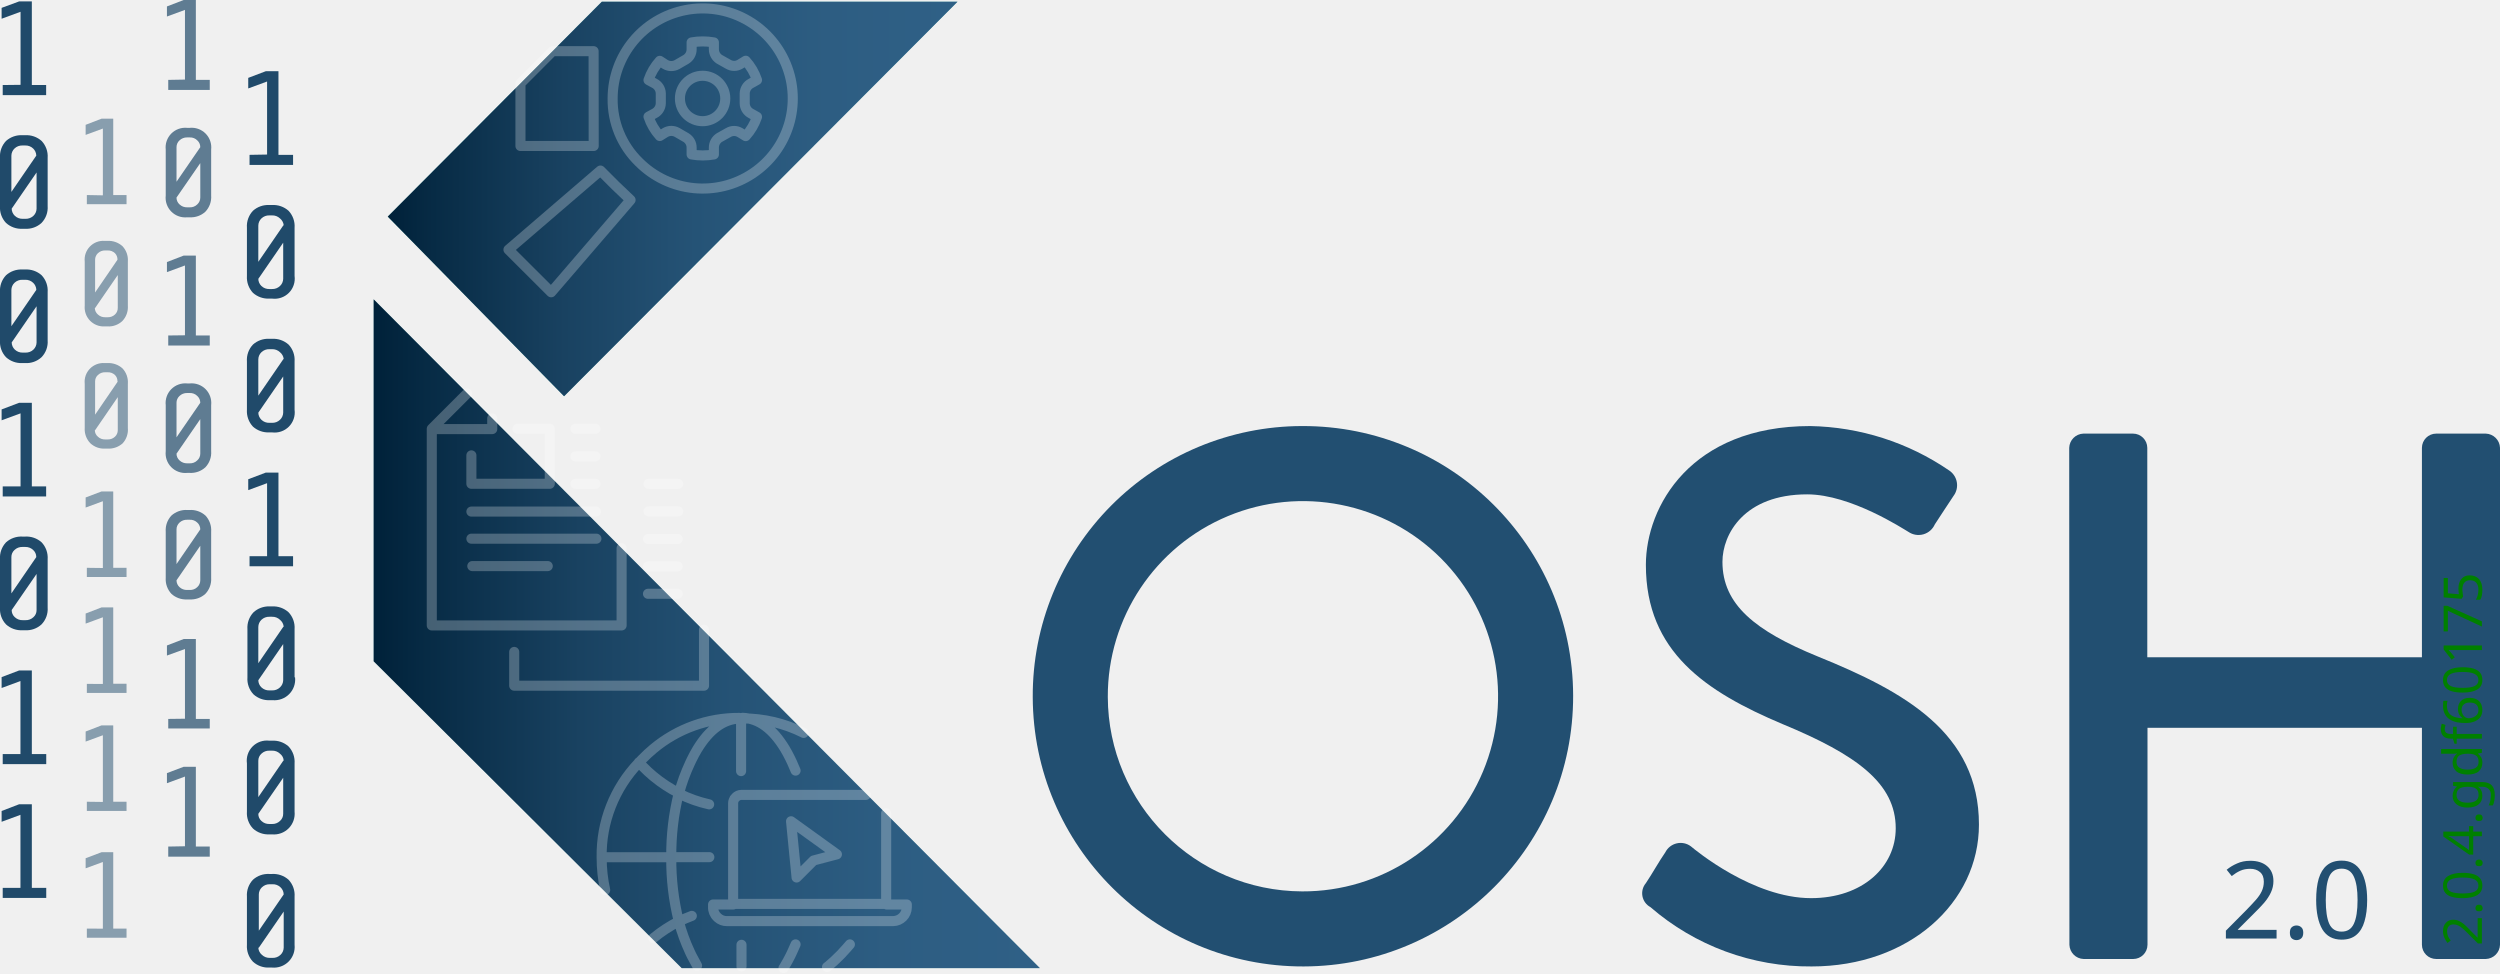
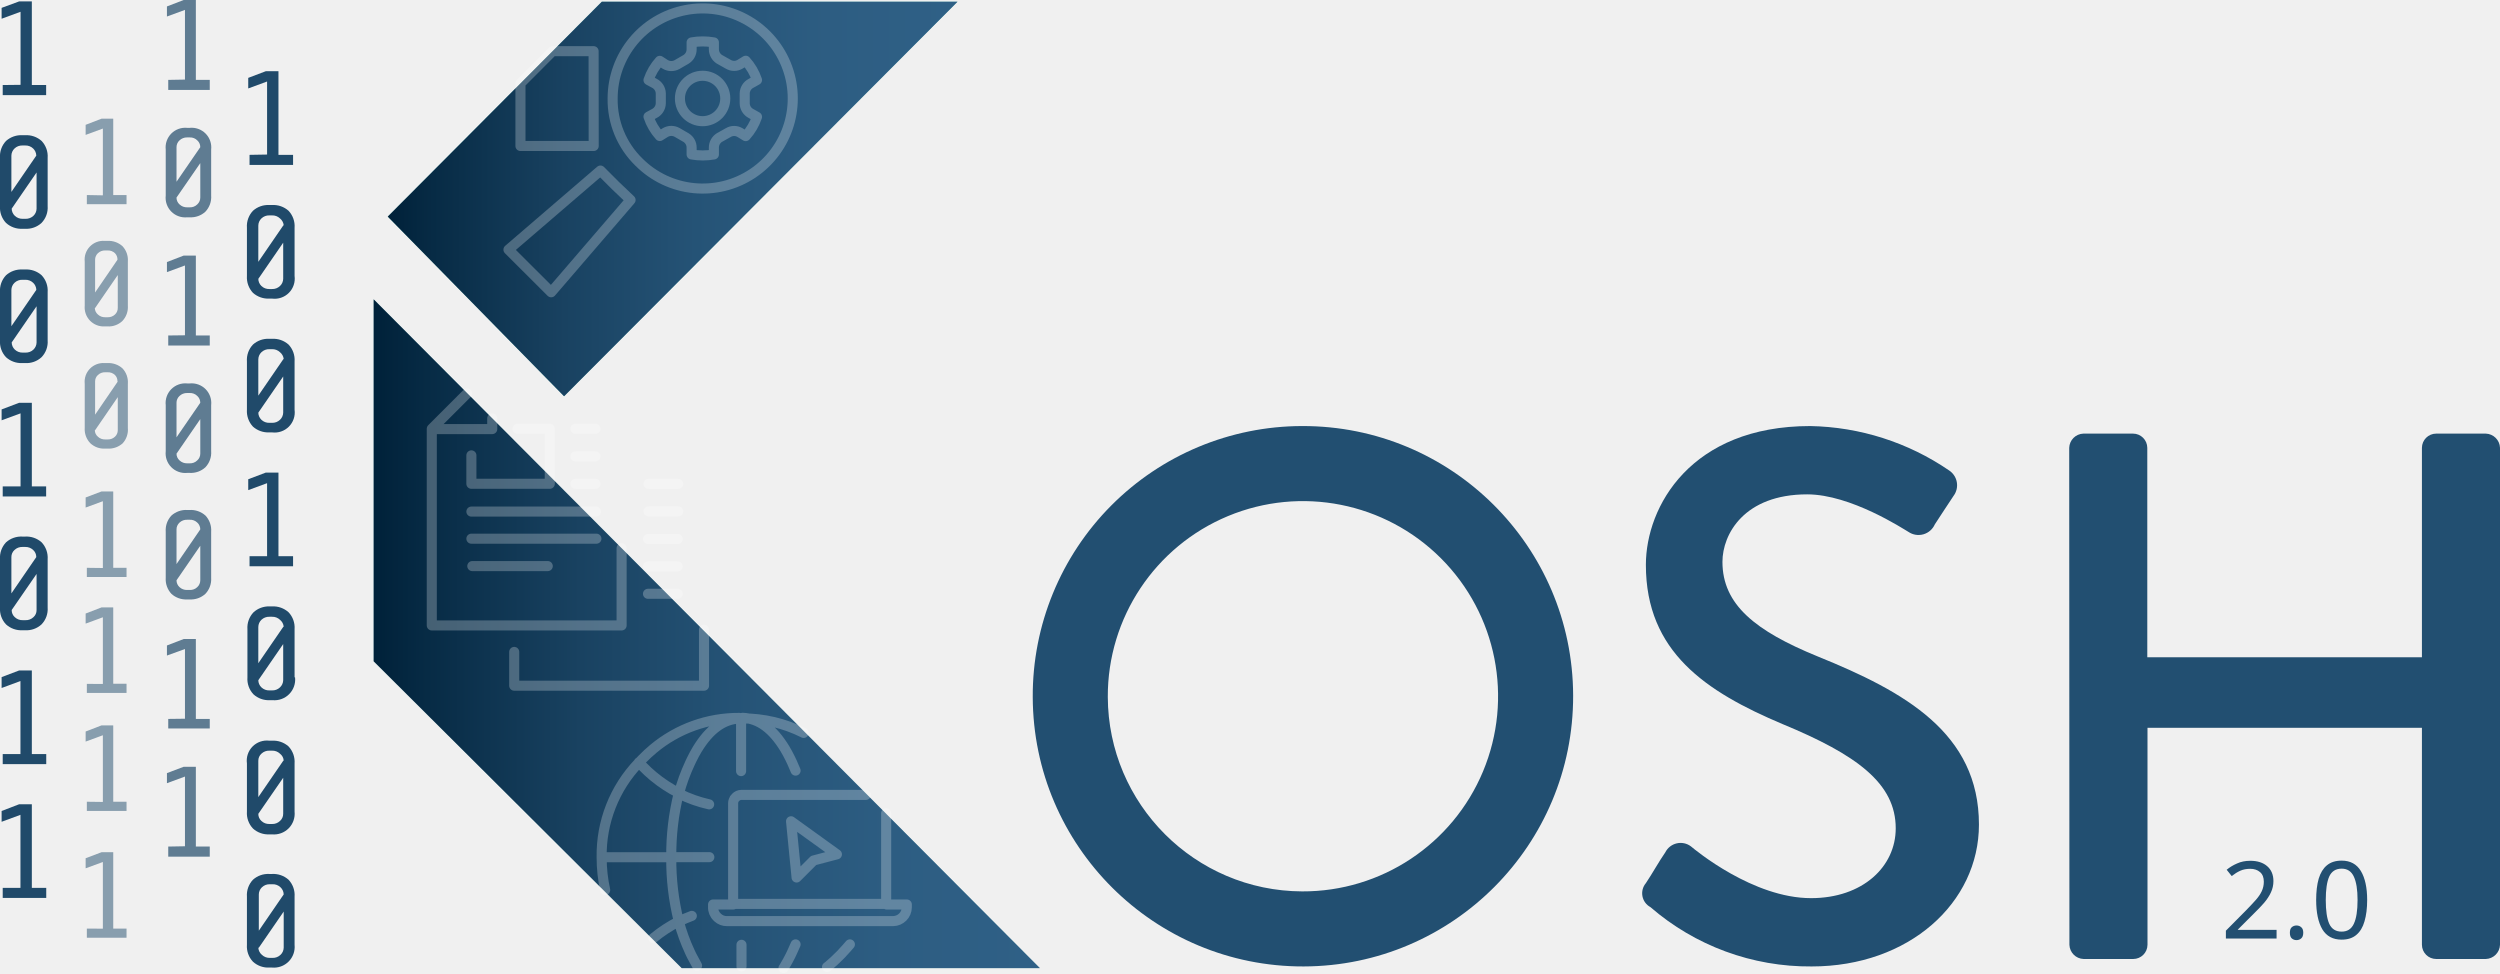
<svg xmlns="http://www.w3.org/2000/svg" xmlns:xlink="http://www.w3.org/1999/xlink" viewBox="0 0 248.15 96.65" version="1.1" id="svg4211">
  <defs id="defs4110">
    <style id="style4094">.cls-1{isolation:isolate;}.cls-2,.cls-3,.cls-4,.cls-5{fill:#224f71;}.cls-3,.cls-4,.cls-5,.cls-6{mix-blend-mode:multiply;}.cls-4{opacity:0.7;}.cls-5{opacity:0.5;}.cls-6{fill:#afdedc;}.cls-7{fill:url(#linear-gradient);}.cls-8{fill:url(#linear-gradient-2);}.cls-9{opacity:0.25;}.cls-10,.cls-11{fill:none;stroke:#fff;stroke-linecap:round;stroke-linejoin:round;}.cls-10{fill-rule:evenodd;}</style>
    <linearGradient id="linear-gradient" x1="38.49" y1="19.75" x2="95.04" y2="19.75" gradientUnits="userSpaceOnUse">
      <stop offset="0" stop-color="#002139" id="stop4096" />
      <stop offset="0.08" stop-color="#072b45" id="stop4098" />
      <stop offset="0.31" stop-color="#194261" id="stop4100" />
      <stop offset="0.54" stop-color="#255376" id="stop4102" />
      <stop offset="0.77" stop-color="#2d5d82" id="stop4104" />
      <stop offset="0.99" stop-color="#2f6086" id="stop4106" />
    </linearGradient>
    <linearGradient id="linear-gradient-2" x1="37.09" y1="62.9" x2="103.22" y2="62.9" xlink:href="#linear-gradient" />
    <linearGradient xlink:href="#linear-gradient" id="linearGradient4217" gradientUnits="userSpaceOnUse" x1="38.49" y1="19.75" x2="95.04" y2="19.75" />
  </defs>
  <path class="cls-2" d="m 129.25,42.29 a 26.82,26.82 0 1 1 -26.74,26.89 26.77,26.77 0 0 1 26.74,-26.89 z m 0,46.19 a 19.37,19.37 0 1 0 -19.29,-19.3 19.37,19.37 0 0 0 19.29,19.3 z" id="path4112" style="isolation:isolate;fill:#224f71" />
  <path class="cls-2" d="m 163.37,87.66 c 0.67,-1 1.26,-2.09 1.93,-3.06 a 1.7,1.7 0 0 1 2.54,-0.59 c 0.44,0.37 6.18,5.14 11.92,5.14 5.14,0 8.41,-3.13 8.41,-6.93 0,-4.47 -3.87,-7.3 -11.24,-10.35 -7.6,-3.21 -13.56,-7.16 -13.56,-15.8 0,-5.81 4.47,-13.78 16.31,-13.78 a 25.21,25.21 0 0 1 13.78,4.4 1.76,1.76 0 0 1 0.45,2.53 c -0.6,0.89 -1.27,1.94 -1.86,2.83 a 1.77,1.77 0 0 1 -2.61,0.75 c -0.52,-0.3 -5.74,-3.73 -10.06,-3.73 -6.25,0 -8.41,3.95 -8.41,6.7 0,4.25 3.27,6.86 9.46,9.39 8.64,3.5 16,7.6 16,16.69 0,7.75 -6.93,14.08 -16.61,14.08 a 24.14,24.14 0 0 1 -16,-5.89 1.56,1.56 0 0 1 -0.45,-2.38 z" id="path4114" style="isolation:isolate;fill:#224f71" />
  <path class="cls-2" d="m 205.39,44.45 a 1.46,1.46 0 0 1 1.41,-1.41 h 4.92 a 1.42,1.42 0 0 1 1.42,1.41 V 65.24 H 240.4 V 44.45 a 1.42,1.42 0 0 1 1.42,-1.41 h 4.91 a 1.46,1.46 0 0 1 1.42,1.41 v 49.33 a 1.46,1.46 0 0 1 -1.42,1.41 h -4.91 A 1.42,1.42 0 0 1 240.4,93.78 V 72.24 h -27.24 v 21.54 a 1.42,1.42 0 0 1 -1.42,1.41 h -4.92 a 1.46,1.46 0 0 1 -1.41,-1.41 z" id="path4116" style="isolation:isolate;fill:#224f71" />
  <path class="cls-3" d="m 0.27,8.44 v 1 h 4.31 v -1 H 3.16 V 0.14 H 1.9 L 0.16,0.78 V 1.86 L 2.04,1.17 v 7.25 z" id="path4124" style="isolation:isolate;mix-blend-mode:multiply;fill:#224f71" />
  <path class="cls-3" d="M 4.73,20.45 V 15.67 A 2.21,2.21 0 0 0 4.13,13.99 2.26,2.26 0 0 0 2.5,13.42 H 2.23 A 2.26,2.26 0 0 0 0.6,13.99 2.21,2.21 0 0 0 0,15.67 v 4.78 a 2.21,2.21 0 0 0 0.6,1.68 2.26,2.26 0 0 0 1.63,0.58 H 2.5 a 2.22,2.22 0 0 0 1.62,-0.58 2.18,2.18 0 0 0 0.61,-1.68 z m -1.13,-5 -2.47,3.6 v -3.6 a 1,1 0 0 1 0.31,-0.71 1.09,1.09 0 0 1 0.79,-0.3 H 2.5 a 1.09,1.09 0 0 1 0.79,0.3 1,1 0 0 1 0.31,0.68 z m -2.44,5.26 2.47,-3.59 v 3.59 a 1,1 0 0 1 -0.31,0.71 1.09,1.09 0 0 1 -0.79,0.3 H 2.26 A 1.09,1.09 0 0 1 1.47,21.42 1,1 0 0 1 1.16,20.71 Z" id="path4126" style="isolation:isolate;mix-blend-mode:multiply;fill:#224f71" />
  <path class="cls-3" d="M 4.73,33.78 V 29 A 2.21,2.21 0 0 0 4.13,27.32 2.26,2.26 0 0 0 2.5,26.75 H 2.23 A 2.26,2.26 0 0 0 0.6,27.32 2.21,2.21 0 0 0 0,29 v 4.78 a 2.21,2.21 0 0 0 0.6,1.68 2.26,2.26 0 0 0 1.63,0.58 H 2.5 a 2.22,2.22 0 0 0 1.62,-0.58 2.18,2.18 0 0 0 0.61,-1.68 z m -1.13,-5 -2.47,3.6 v -3.6 a 1,1 0 0 1 0.31,-0.71 1.09,1.09 0 0 1 0.79,-0.3 H 2.5 a 1.09,1.09 0 0 1 0.79,0.3 1,1 0 0 1 0.31,0.63 z M 1.16,33.99 3.63,30.4 v 3.59 A 1,1 0 0 1 3.32,34.7 1.09,1.09 0 0 1 2.53,35 H 2.26 A 1.09,1.09 0 0 1 1.47,34.7 1,1 0 0 1 1.16,33.99 Z" id="path4128" style="isolation:isolate;mix-blend-mode:multiply;fill:#224f71" />
  <path class="cls-3" d="m 0.27,48.28 v 1 h 4.31 v -1 H 3.16 v -8.3 H 1.9 l -1.74,0.66 v 1.08 l 1.88,-0.69 v 7.25 z" id="path4130" style="isolation:isolate;mix-blend-mode:multiply;fill:#224f71" />
  <path class="cls-3" d="M 4.73,60.3 V 55.52 A 2.23,2.23 0 0 0 4.13,53.83 2.26,2.26 0 0 0 2.5,53.26 H 2.23 A 2.26,2.26 0 0 0 0.6,53.83 2.23,2.23 0 0 0 0,55.52 v 4.78 a 2.21,2.21 0 0 0 0.6,1.68 2.26,2.26 0 0 0 1.63,0.58 H 2.5 A 2.22,2.22 0 0 0 4.12,61.98 2.18,2.18 0 0 0 4.73,60.3 Z m -1.13,-5 -2.47,3.6 v -3.6 a 0.93,0.93 0 0 1 0.31,-0.71 1.09,1.09 0 0 1 0.79,-0.3 H 2.5 a 1.09,1.09 0 0 1 0.79,0.3 0.93,0.93 0 0 1 0.31,0.68 z m -2.44,5.25 2.47,-3.58 v 3.58 a 0.92,0.92 0 0 1 -0.31,0.71 1.09,1.09 0 0 1 -0.79,0.3 H 2.26 A 1.09,1.09 0 0 1 1.47,61.26 0.92,0.92 0 0 1 1.16,60.55 Z" id="path4132" style="isolation:isolate;mix-blend-mode:multiply;fill:#224f71" />
  <path class="cls-3" d="m 0.27,74.85 v 1 h 4.32 v -1 H 3.16 v -8.3 H 1.9 l -1.74,0.66 v 1.08 L 2.03,67.6 v 7.25 z" id="path4134" style="isolation:isolate;mix-blend-mode:multiply;fill:#224f71" />
  <path class="cls-3" d="m 0.27,88.13 v 1 h 4.32 v -1 H 3.16 v -8.3 H 1.9 L 0.16,80.5 v 1.07 l 1.87,-0.69 v 7.25 z" id="path4136" style="isolation:isolate;mix-blend-mode:multiply;fill:#224f71" />
  <path class="cls-3" d="m 24.77,15.37 v 1 h 4.32 v -1 h -1.45 v -8.3 h -1.26 l -1.74,0.66 v 1.05 l 1.87,-0.69 v 7.25 z" id="path4138" style="isolation:isolate;mix-blend-mode:multiply;fill:#224f71" />
  <path class="cls-3" d="M 29.24,27.39 V 22.61 A 2.22,2.22 0 0 0 28.64,20.92 2.27,2.27 0 0 0 27,20.35 h -0.26 a 2.25,2.25 0 0 0 -1.63,0.57 2.22,2.22 0 0 0 -0.6,1.69 v 4.78 a 2.24,2.24 0 0 0 0.6,1.68 2.28,2.28 0 0 0 1.63,0.57 H 27 a 2,2 0 0 0 2.24,-2.25 z m -1.13,-5 -2.47,3.6 v -3.6 a 1,1 0 0 1 0.31,-0.71 1.09,1.09 0 0 1 0.79,-0.3 H 27 a 1.08,1.08 0 0 1 0.79,0.3 1,1 0 0 1 0.37,0.67 z m -2.47,5.29 2.47,-3.59 v 3.59 a 1,1 0 0 1 -0.32,0.71 1.08,1.08 0 0 1 -0.79,0.3 h -0.26 a 1.09,1.09 0 0 1 -0.79,-0.3 1,1 0 0 1 -0.31,-0.75 z" id="path4140" style="isolation:isolate;mix-blend-mode:multiply;fill:#224f71" />
  <path class="cls-3" d="M 29.24,40.67 V 35.88 A 2.21,2.21 0 0 0 28.64,34.2 2.27,2.27 0 0 0 27,33.63 h -0.26 a 2.25,2.25 0 0 0 -1.63,0.57 2.21,2.21 0 0 0 -0.6,1.68 v 4.79 a 2.24,2.24 0 0 0 0.6,1.68 2.28,2.28 0 0 0 1.63,0.57 H 27 a 2,2 0 0 0 2.24,-2.25 z m -1.13,-5 -2.47,3.6 v -3.6 a 1,1 0 0 1 0.31,-0.71 1.09,1.09 0 0 1 0.79,-0.3 H 27 a 1.08,1.08 0 0 1 0.79,0.3 1,1 0 0 1 0.37,0.67 z m -2.47,5.29 2.47,-3.59 v 3.59 a 1,1 0 0 1 -0.32,0.71 1.08,1.08 0 0 1 -0.79,0.3 h -0.26 a 1.09,1.09 0 0 1 -0.79,-0.3 1,1 0 0 1 -0.31,-0.75 z" id="path4142" style="isolation:isolate;mix-blend-mode:multiply;fill:#224f71" />
  <path class="cls-3" d="m 24.77,55.21 v 1 h 4.32 v -1 h -1.45 v -8.3 h -1.26 l -1.74,0.66 v 1.08 l 1.87,-0.69 v 7.25 z" id="path4144" style="isolation:isolate;mix-blend-mode:multiply;fill:#224f71" />
  <path class="cls-3" d="M 29.24,67.23 V 62.45 A 2.21,2.21 0 0 0 28.64,60.77 2.28,2.28 0 0 0 27,60.19 h -0.26 a 2.25,2.25 0 0 0 -1.58,0.59 2.21,2.21 0 0 0 -0.6,1.68 v 4.78 a 2.21,2.21 0 0 0 0.6,1.68 2.24,2.24 0 0 0 1.63,0.58 h 0.26 a 2.06,2.06 0 0 0 2.24,-2.26 z m -1.13,-5 -2.47,3.6 v -3.6 a 1,1 0 0 1 0.31,-0.71 1.09,1.09 0 0 1 0.79,-0.3 H 27 a 1.08,1.08 0 0 1 0.79,0.3 1,1 0 0 1 0.37,0.68 z m -2.47,5.29 2.47,-3.59 v 3.59 a 1,1 0 0 1 -0.32,0.71 1.08,1.08 0 0 1 -0.79,0.3 h -0.26 a 1.09,1.09 0 0 1 -0.79,-0.3 1,1 0 0 1 -0.31,-0.74 z" id="path4146" style="isolation:isolate;mix-blend-mode:multiply;fill:#224f71" />
  <path class="cls-3" d="M 29.24,80.52 V 75.78 A 2.23,2.23 0 0 0 28.64,74.09 2.27,2.27 0 0 0 27,73.52 h -0.26 a 2,2 0 0 0 -2.23,2.26 v 4.78 a 2.21,2.21 0 0 0 0.6,1.68 2.24,2.24 0 0 0 1.63,0.58 H 27 a 2.06,2.06 0 0 0 2.24,-2.26 z m -1.13,-5 -2.47,3.6 v -3.6 a 0.93,0.93 0 0 1 0.31,-0.71 1.09,1.09 0 0 1 0.79,-0.3 H 27 a 1.08,1.08 0 0 1 0.79,0.3 0.94,0.94 0 0 1 0.37,0.68 z m -2.47,5.26 2.47,-3.58 v 3.58 a 0.94,0.94 0 0 1 -0.32,0.71 1.08,1.08 0 0 1 -0.79,0.3 h -0.26 a 1.09,1.09 0 0 1 -0.79,-0.3 0.93,0.93 0 0 1 -0.31,-0.71 z" id="path4148" style="isolation:isolate;mix-blend-mode:multiply;fill:#224f71" />
  <path class="cls-3" d="M 29.24,93.78 V 89 A 2.21,2.21 0 0 0 28.64,87.32 2.27,2.27 0 0 0 27,86.75 h -0.26 a 2.25,2.25 0 0 0 -1.63,0.57 2.21,2.21 0 0 0 -0.6,1.68 v 4.78 a 2.21,2.21 0 0 0 0.6,1.68 2.24,2.24 0 0 0 1.63,0.58 H 27 a 2.06,2.06 0 0 0 2.24,-2.26 z m -1.08,-5 -2.47,3.6 v -3.6 a 1,1 0 0 1 0.31,-0.71 1.09,1.09 0 0 1 0.79,-0.3 h 0.26 a 1.08,1.08 0 0 1 0.79,0.3 1,1 0 0 1 0.32,0.71 z m -2.47,5.29 2.47,-3.59 v 3.59 a 1,1 0 0 1 -0.32,0.71 1.08,1.08 0 0 1 -0.79,0.3 H 26.79 A 1.09,1.09 0 0 1 26,94.78 1,1 0 0 1 25.64,94.06 Z" id="path4150" style="isolation:isolate;mix-blend-mode:multiply;fill:#224f71" />
  <path class="cls-4" d="m 16.7,7.93 v 1 h 4.12 v -1 H 19.44 V 0 h -1.21 l -1.66,0.64 v 1 L 18.36,0.98 V 7.9 Z" id="path4152" style="opacity:0.7;isolation:isolate;mix-blend-mode:multiply;fill:#224f71" />
  <path class="cls-4" d="m 20.96,19.41 v -4.56 a 1.95,1.95 0 0 0 -2.13,-2.16 h -0.25 a 1.95,1.95 0 0 0 -2.13,2.16 v 4.56 a 1.95,1.95 0 0 0 2.13,2.16 h 0.25 a 2.13,2.13 0 0 0 1.55,-0.55 2.1,2.1 0 0 0 0.58,-1.61 z m -1.08,-4.8 -2.36,3.43 v -3.43 a 0.9,0.9 0 0 1 0.3,-0.68 1.06,1.06 0 0 1 0.76,-0.29 h 0.25 a 1,1 0 0 1 0.75,0.29 0.9,0.9 0 0 1 0.3,0.68 z m -2.36,5 2.36,-3.42 v 3.42 a 0.9,0.9 0 0 1 -0.3,0.68 1,1 0 0 1 -0.75,0.29 h -0.25 a 1.06,1.06 0 0 1 -0.76,-0.29 0.9,0.9 0 0 1 -0.3,-0.64 z" id="path4154" style="opacity:0.7;isolation:isolate;mix-blend-mode:multiply;fill:#224f71" />
  <path class="cls-4" d="m 16.7,33.3 v 1 h 4.12 v -1 h -1.38 v -7.93 h -1.21 l -1.66,0.64 v 1 l 1.79,-0.66 v 6.93 z" id="path4156" style="opacity:0.7;isolation:isolate;mix-blend-mode:multiply;fill:#224f71" />
  <path class="cls-4" d="m 20.96,44.78 v -4.56 a 1.95,1.95 0 0 0 -2.13,-2.16 h -0.25 a 1.95,1.95 0 0 0 -2.13,2.16 v 4.56 a 1.95,1.95 0 0 0 2.13,2.16 h 0.25 a 2.13,2.13 0 0 0 1.55,-0.55 2.1,2.1 0 0 0 0.58,-1.61 z m -1.08,-4.8 -2.36,3.43 v -3.43 a 0.91,0.91 0 0 1 0.3,-0.68 1.06,1.06 0 0 1 0.76,-0.29 h 0.25 a 1,1 0 0 1 0.75,0.29 0.91,0.91 0 0 1 0.3,0.67 z m -2.36,5.05 2.36,-3.43 v 3.43 a 0.89,0.89 0 0 1 -0.3,0.67 1,1 0 0 1 -0.75,0.29 h -0.25 a 1.06,1.06 0 0 1 -0.76,-0.29 0.89,0.89 0 0 1 -0.3,-0.68 z" id="path4158" style="opacity:0.7;isolation:isolate;mix-blend-mode:multiply;fill:#224f71" />
  <path class="cls-4" d="m 16.7,71.36 v 0.95 h 4.12 v -0.95 h -1.38 v -7.93 h -1.21 l -1.66,0.64 v 1 l 1.79,-0.65 v 6.92 z" id="path4160" style="opacity:0.7;isolation:isolate;mix-blend-mode:multiply;fill:#224f71" />
  <path class="cls-4" d="m 20.96,57.36 v -4.58 a 2.12,2.12 0 0 0 -0.57,-1.61 2.18,2.18 0 0 0 -1.56,-0.55 h -0.25 a 2.18,2.18 0 0 0 -1.56,0.55 2.12,2.12 0 0 0 -0.57,1.61 v 4.57 a 2.13,2.13 0 0 0 0.57,1.6 2.15,2.15 0 0 0 1.56,0.55 h 0.25 a 2.13,2.13 0 0 0 1.55,-0.55 2.09,2.09 0 0 0 0.58,-1.59 z m -1.08,-4.81 -2.36,3.44 v -3.44 a 0.91,0.91 0 0 1 0.3,-0.68 1.05,1.05 0 0 1 0.76,-0.28 h 0.25 a 1,1 0 0 1 0.75,0.28 0.91,0.91 0 0 1 0.3,0.68 z m -2.36,5.05 2.36,-3.43 v 3.43 a 0.91,0.91 0 0 1 -0.3,0.68 1,1 0 0 1 -0.75,0.28 h -0.25 a 1.05,1.05 0 0 1 -0.76,-0.28 0.91,0.91 0 0 1 -0.3,-0.68 z" id="path4162" style="opacity:0.7;isolation:isolate;mix-blend-mode:multiply;fill:#224f71" />
  <path class="cls-4" d="m 16.7,84.03 v 1 h 4.12 v -1 h -1.38 v -7.92 h -1.21 l -1.66,0.63 v 1 l 1.79,-0.66 V 84 Z" id="path4164" style="opacity:0.7;isolation:isolate;mix-blend-mode:multiply;fill:#224f71" />
  <path class="cls-5" d="m 8.62,19.36 v 0.91 h 3.94 V 19.36 H 11.24 V 11.78 H 10.08 L 8.5,12.39 v 1 l 1.71,-0.63 v 6.63 z" id="path4166" style="opacity:0.5;isolation:isolate;mix-blend-mode:multiply;fill:#224f71" />
  <path class="cls-5" d="m 12.69,30.34 v -4.37 a 2,2 0 0 0 -0.54,-1.54 2.07,2.07 0 0 0 -1.5,-0.52 h -0.24 a 1.86,1.86 0 0 0 -2,2.06 v 4.37 a 1.89,1.89 0 0 0 2,2.06 h 0.24 a 2,2 0 0 0 1.49,-0.53 2,2 0 0 0 0.55,-1.53 z m -1,-4.6 -2.25,3.29 v -3.25 a 0.88,0.88 0 0 1 0.28,-0.65 1,1 0 0 1 0.72,-0.27 h 0.24 a 1,1 0 0 1 0.73,0.27 0.88,0.88 0 0 1 0.25,0.65 z m -2.25,4.83 2.25,-3.27 v 3.27 a 0.86,0.86 0 0 1 -0.28,0.65 1,1 0 0 1 -0.73,0.27 H 10.44 A 1,1 0 0 1 9.72,31.22 0.86,0.86 0 0 1 9.41,30.57 Z" id="path4168" style="opacity:0.5;isolation:isolate;mix-blend-mode:multiply;fill:#224f71" />
  <path class="cls-5" d="m 8.62,67.88 v 0.9 h 3.94 V 67.87 H 11.24 V 60.29 H 10.08 L 8.5,60.9 v 1 l 1.71,-0.63 v 6.62 z" id="path4170" style="opacity:0.5;isolation:isolate;mix-blend-mode:multiply;fill:#224f71" />
  <path class="cls-5" d="m 8.62,92.17 v 0.91 h 3.94 v -0.91 h -1.32 v -7.58 h -1.16 l -1.58,0.6 v 1 l 1.71,-0.63 v 6.62 z" id="path4172" style="opacity:0.5;isolation:isolate;mix-blend-mode:multiply;fill:#224f71" />
  <path class="cls-5" d="m 8.62,56.36 v 0.91 h 3.94 v -0.91 h -1.32 v -7.58 h -1.16 l -1.58,0.6 v 1 l 1.71,-0.63 v 6.63 z" id="path4174" style="opacity:0.5;isolation:isolate;mix-blend-mode:multiply;fill:#224f71" />
  <path class="cls-5" d="M 12.69,42.47 V 38.1 a 2,2 0 0 0 -0.54,-1.54 2.07,2.07 0 0 0 -1.5,-0.52 h -0.24 a 1.86,1.86 0 0 0 -2,2.06 v 4.37 a 2,2 0 0 0 0.56,1.53 2,2 0 0 0 1.48,0.53 h 0.24 A 2.07,2.07 0 0 0 12.18,44 2,2 0 0 0 12.69,42.47 Z m -1,-4.6 -2.25,3.29 v -3.29 a 0.86,0.86 0 0 1 0.28,-0.65 1,1 0 0 1 0.72,-0.27 h 0.24 a 1,1 0 0 1 0.73,0.27 0.86,0.86 0 0 1 0.25,0.65 z m -2.25,4.83 2.25,-3.28 v 3.28 a 0.86,0.86 0 0 1 -0.28,0.65 1,1 0 0 1 -0.73,0.27 H 10.44 A 1,1 0 0 1 9.72,43.35 0.86,0.86 0 0 1 9.41,42.7 Z" id="path4176" style="opacity:0.5;isolation:isolate;mix-blend-mode:multiply;fill:#224f71" />
  <path class="cls-5" d="m 8.62,79.58 v 0.91 h 3.94 V 79.58 H 11.24 V 72 H 10.08 L 8.5,72.61 v 1 l 1.71,-0.63 v 6.62 z" id="path4178" style="opacity:0.5;isolation:isolate;mix-blend-mode:multiply;fill:#224f71" />
  <polygon class="cls-6" points="37.09,29.71 37.09,65.64 67.67,96.1 103.22,96.1 " id="polygon4180" style="isolation:isolate;mix-blend-mode:multiply;fill:#afdedc" />
  <polygon class="cls-6" points="55.99,39.33 95.04,0.17 59.74,0.17 38.49,21.5 " id="polygon4182" style="isolation:isolate;mix-blend-mode:multiply;fill:#afdedc" />
  <polygon class="cls-6" points="55.99,39.33 95.04,0.17 59.74,0.17 38.49,21.5 " id="polygon4184" style="isolation:isolate;mix-blend-mode:multiply;fill:#afdedc" />
  <polygon class="cls-7" points="55.99,39.33 95.04,0.17 59.74,0.17 38.49,21.5 " id="polygon4186" style="isolation:isolate;fill:url(#linearGradient4217)" />
  <polygon class="cls-8" points="37.09,29.71 37.09,65.64 67.67,96.1 103.22,96.1 " id="polygon4188" style="isolation:isolate;fill:url(#linear-gradient-2)" />
  <g class="cls-9" id="g4192" style="opacity:0.25;isolation:isolate">
    <path class="cls-10" d="m 484.63,443.42 v 2.82 h 7.78 v -5.46 h -3.2 m 7.74,5.47 h -2 m 0,-2.73 h 2 m 0,-2.74 h -2 M 484.63,449 H 497 m -10.3,-9.25 v 1.06 h -6 v 19.49 h 18.84 v -7.67 m -18.84,-11.85 3.51,-3.51 m 18,11.71 h 2.95 m 0,-2.73 h -2.95 m -13.33,16.68 v 3.35 h 18.84 v -5.56 m -23,-6.31 h 7.49 m 4.83,-2.72 h -12.41 m 20.48,5.47 h -2.95 m 0,-2.72 h 2.95 m 0,-2.72 h -2.95" transform="translate(-437.84,-398.22)" id="path4190" style="fill:none;fill-rule:evenodd;stroke:#ffffff;stroke-linecap:round;stroke-linejoin:round" />
  </g>
  <g class="cls-9" id="g4202" style="opacity:0.25;isolation:isolate">
    <polygon class="cls-11" points="51.66,8.28 51.66,14.49 58.93,14.49 58.92,5.08 54.85,5.08 " id="polygon4194" style="fill:none;stroke:#ffffff;stroke-linecap:round;stroke-linejoin:round" />
    <path class="cls-11" d="m 498.92,416.63 -1.48,-1.48 -9.13,7.85 v 0 l 4.24,4.23 v 0 l 7.88,-9.16 z" transform="translate(-437.84,-398.22)" id="path4196" style="fill:none;stroke:#ffffff;stroke-linecap:round;stroke-linejoin:round" />
    <path class="cls-11" d="m 501.26,414.31 a 8.94,8.94 0 1 0 -2.61,-6.32 8.63,8.63 0 0 0 2.61,6.32 z m 1.54,-7.82 -0.59,-0.32 a 5.4,5.4 0 0 1 1.12,-1.91 l 0.56,0.36 a 1.17,1.17 0 0 0 1.17,0 l 0.88,-0.51 a 1.16,1.16 0 0 0 0.55,-1 v -0.68 a 6.16,6.16 0 0 1 2.21,0 v 0.67 a 1.18,1.18 0 0 0 0.54,1 l 0.89,0.5 a 1.13,1.13 0 0 0 1.16,0 l 0.57,-0.35 a 5.4,5.4 0 0 1 1.12,1.91 l -0.59,0.33 a 1.16,1.16 0 0 0 -0.63,1 v 1 a 1.16,1.16 0 0 0 0.63,1 l 0.59,0.33 a 5.4,5.4 0 0 1 -1.12,1.91 l -0.57,-0.35 a 1.13,1.13 0 0 0 -1.16,0 l -0.89,0.5 a 1.17,1.17 0 0 0 -0.54,1 v 0.67 a 6.16,6.16 0 0 1 -2.21,0 v -0.67 a 1.16,1.16 0 0 0 -0.55,-1 l -0.88,-0.51 a 1.17,1.17 0 0 0 -1.17,0 l -0.56,0.35 a 5.35,5.35 0 0 1 -1.12,-1.92 l 0.59,-0.32 a 1.16,1.16 0 0 0 0.63,-1 v -1 a 1.16,1.16 0 0 0 -0.63,-0.99 z" transform="translate(-437.84,-398.22)" id="path4198" style="fill:none;stroke:#ffffff;stroke-linecap:round;stroke-linejoin:round" />
    <path class="cls-11" d="m 507.58,410.25 a 2.25,2.25 0 0 0 2.25,-2.26 2.25,2.25 0 1 0 -4.5,0 2.25,2.25 0 0 0 2.25,2.26 z" transform="translate(-437.84,-398.22)" id="path4200" style="fill:none;stroke:#ffffff;stroke-linecap:round;stroke-linejoin:round" />
  </g>
  <g class="cls-9" id="g4206" style="opacity:0.25;isolation:isolate">
    <path class="cls-10" d="m 511.4,474.76 v -5.22 h -0.16 c -1.6,0.06 -3,1.09 -4.2,3.07 -0.18,0.3 -0.36,0.63 -0.54,1 l -0.18,0.38 a 18.11,18.11 0 0 0 -1.09,3 12.84,12.84 0 0 0 3,1.07 m 3.14,-8.53 h 0.16 a 13.39,13.39 0 0 1 6.08,1.44 m 6.18,6.15 h -12.36 a 0.79,0.79 0 0 0 -0.57,0.25 0.66,0.66 0 0 0 -0.2,0.31 0.75,0.75 0 0 0 -0.05,0.26 v 10 h 15.19 v -9 m -7.2,4.69 -1.69,1.69 -0.55,-5.58 4.55,3.28 z m -7.05,-14.16 c 1.6,0.06 3,1.09 4.2,3.07 0.18,0.3 0.36,0.63 0.54,1 l 0.18,0.38 c 0.12,0.26 0.23,0.52 0.34,0.79 m -18.9,11.85 a 14.8,14.8 0 0 1 -0.35,-3.23 v 0 a 13.27,13.27 0 0 1 3.68,-9.4 l 0.37,-0.38 a 14.06,14.06 0 0 1 1.08,-1 13.2,13.2 0 0 1 8.54,-3.07 m -4.72,19.65 a 12.26,12.26 0 0 0 -1.29,0.56 18.58,18.58 0 0 0 1.09,3 l 0.18,0.38 q 0.27,0.53 0.54,1 m -4.34,-2.73 a 13.61,13.61 0 0 1 2.53,-1.66 25.19,25.19 0 0 1 -0.75,-6.37 h -6.91 m 7.66,-6.38 a 25.24,25.24 0 0 0 -0.75,6.37 h 3.78 m -7,-9.41 0.37,0.39 a 14.06,14.06 0 0 0 1.08,1 13.61,13.61 0 0 0 2.53,1.66 m 10.38,17.37 a 0.83,0.83 0 0 1 0.08,-0.12 l 0.06,-0.11 c 0.19,-0.31 0.37,-0.64 0.55,-1 l 0.18,-0.38 0.33,-0.74 m 5.39,0 c -0.21,0.25 -0.43,0.5 -0.66,0.74 a 4.27,4.27 0 0 1 -0.36,0.38 q -0.52,0.53 -1.08,1 l -0.17,0.13 M 510.62,488 h -2 v 0.24 a 1.31,1.31 0 0 0 0.4,1 l 0.06,0.06 a 1.32,1.32 0 0 0 0.92,0.35 h 16.48 a 1.38,1.38 0 0 0 1.37,-1.38 V 488 h -2 m -14.41,4 v 2.15" transform="translate(-437.84,-398.22)" id="path4204" style="fill:none;fill-rule:evenodd;stroke:#ffffff;stroke-linecap:round;stroke-linejoin:round" />
  </g>
  <text xml:space="preserve" style="font-style:normal;font-weight:normal;font-size:40px;line-height:1.25;font-family:sans-serif;letter-spacing:0px;word-spacing:0px;fill:#224f71;fill-opacity:1;stroke:none" x="220.427" y="93.16" id="text4318">
    <tspan id="tspan4316" x="220.427" y="93.16" style="font-style:normal;font-variant:normal;font-weight:normal;font-stretch:normal;font-size:10.667px;font-family:sans-serif;-inkscape-font-specification:'sans-serif, Normal';font-variant-ligatures:normal;font-variant-caps:normal;font-variant-numeric:normal;font-feature-settings:normal;text-align:start;writing-mode:lr-tb;text-anchor:start;fill:#224f71;fill-opacity:1">2.0</tspan>
  </text>
  <text xml:space="preserve" style="font-style:normal;font-weight:normal;font-size:40px;line-height:1.25;font-family:sans-serif;letter-spacing:0px;word-spacing:0px;fill:#000000;fill-opacity:1;stroke:none" x="-93.897" y="246.353" id="text4402" transform="rotate(-90)">
-     <tspan id="tspan4400" x="-93.897" y="246.353" style="font-style:normal;font-variant:normal;font-weight:normal;font-stretch:normal;font-size:5.333px;font-family:sans-serif;-inkscape-font-specification:'sans-serif, Normal';font-variant-ligatures:normal;font-variant-caps:normal;font-variant-numeric:normal;font-feature-settings:normal;text-align:start;writing-mode:lr-tb;text-anchor:start;fill:#008000">2.0.4.gdf60175 </tspan>
+     <tspan id="tspan4400" x="-93.897" y="246.353" style="font-style:normal;font-variant:normal;font-weight:normal;font-stretch:normal;font-size:5.333px;font-family:sans-serif;-inkscape-font-specification:'sans-serif, Normal';font-variant-ligatures:normal;font-variant-caps:normal;font-variant-numeric:normal;font-feature-settings:normal;text-align:start;writing-mode:lr-tb;text-anchor:start;fill:#008000" />
  </text>
</svg>
